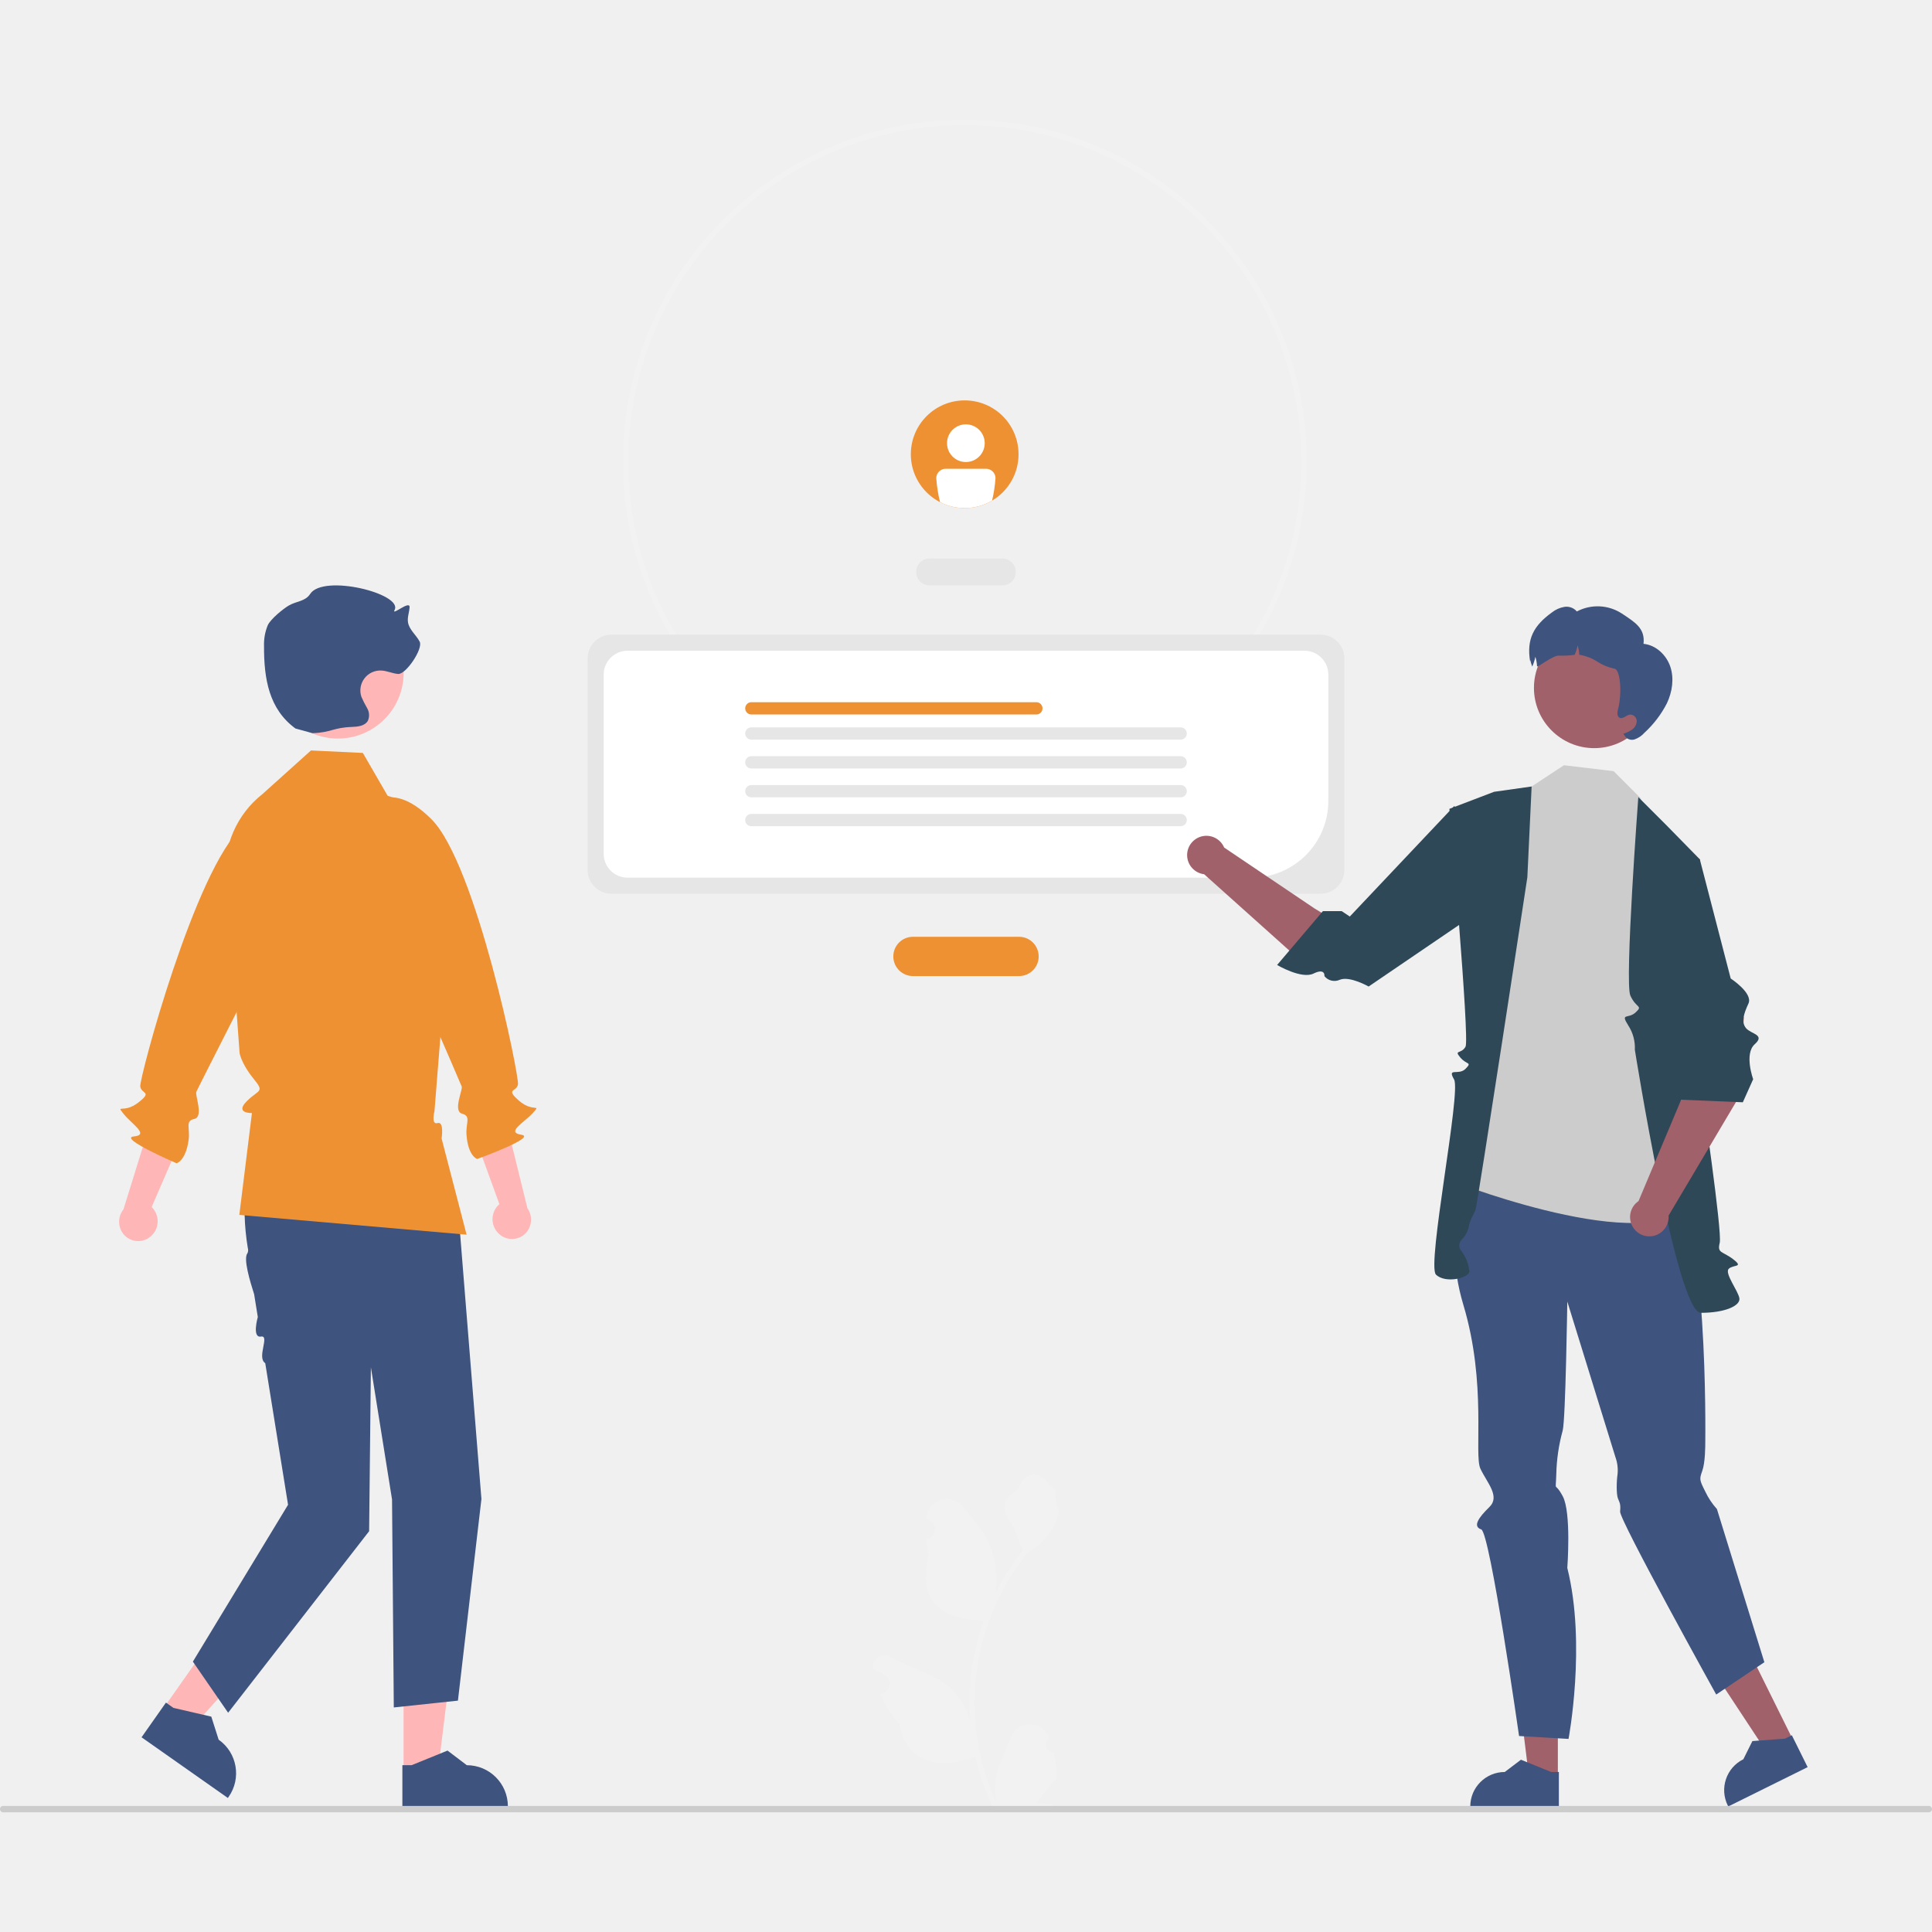
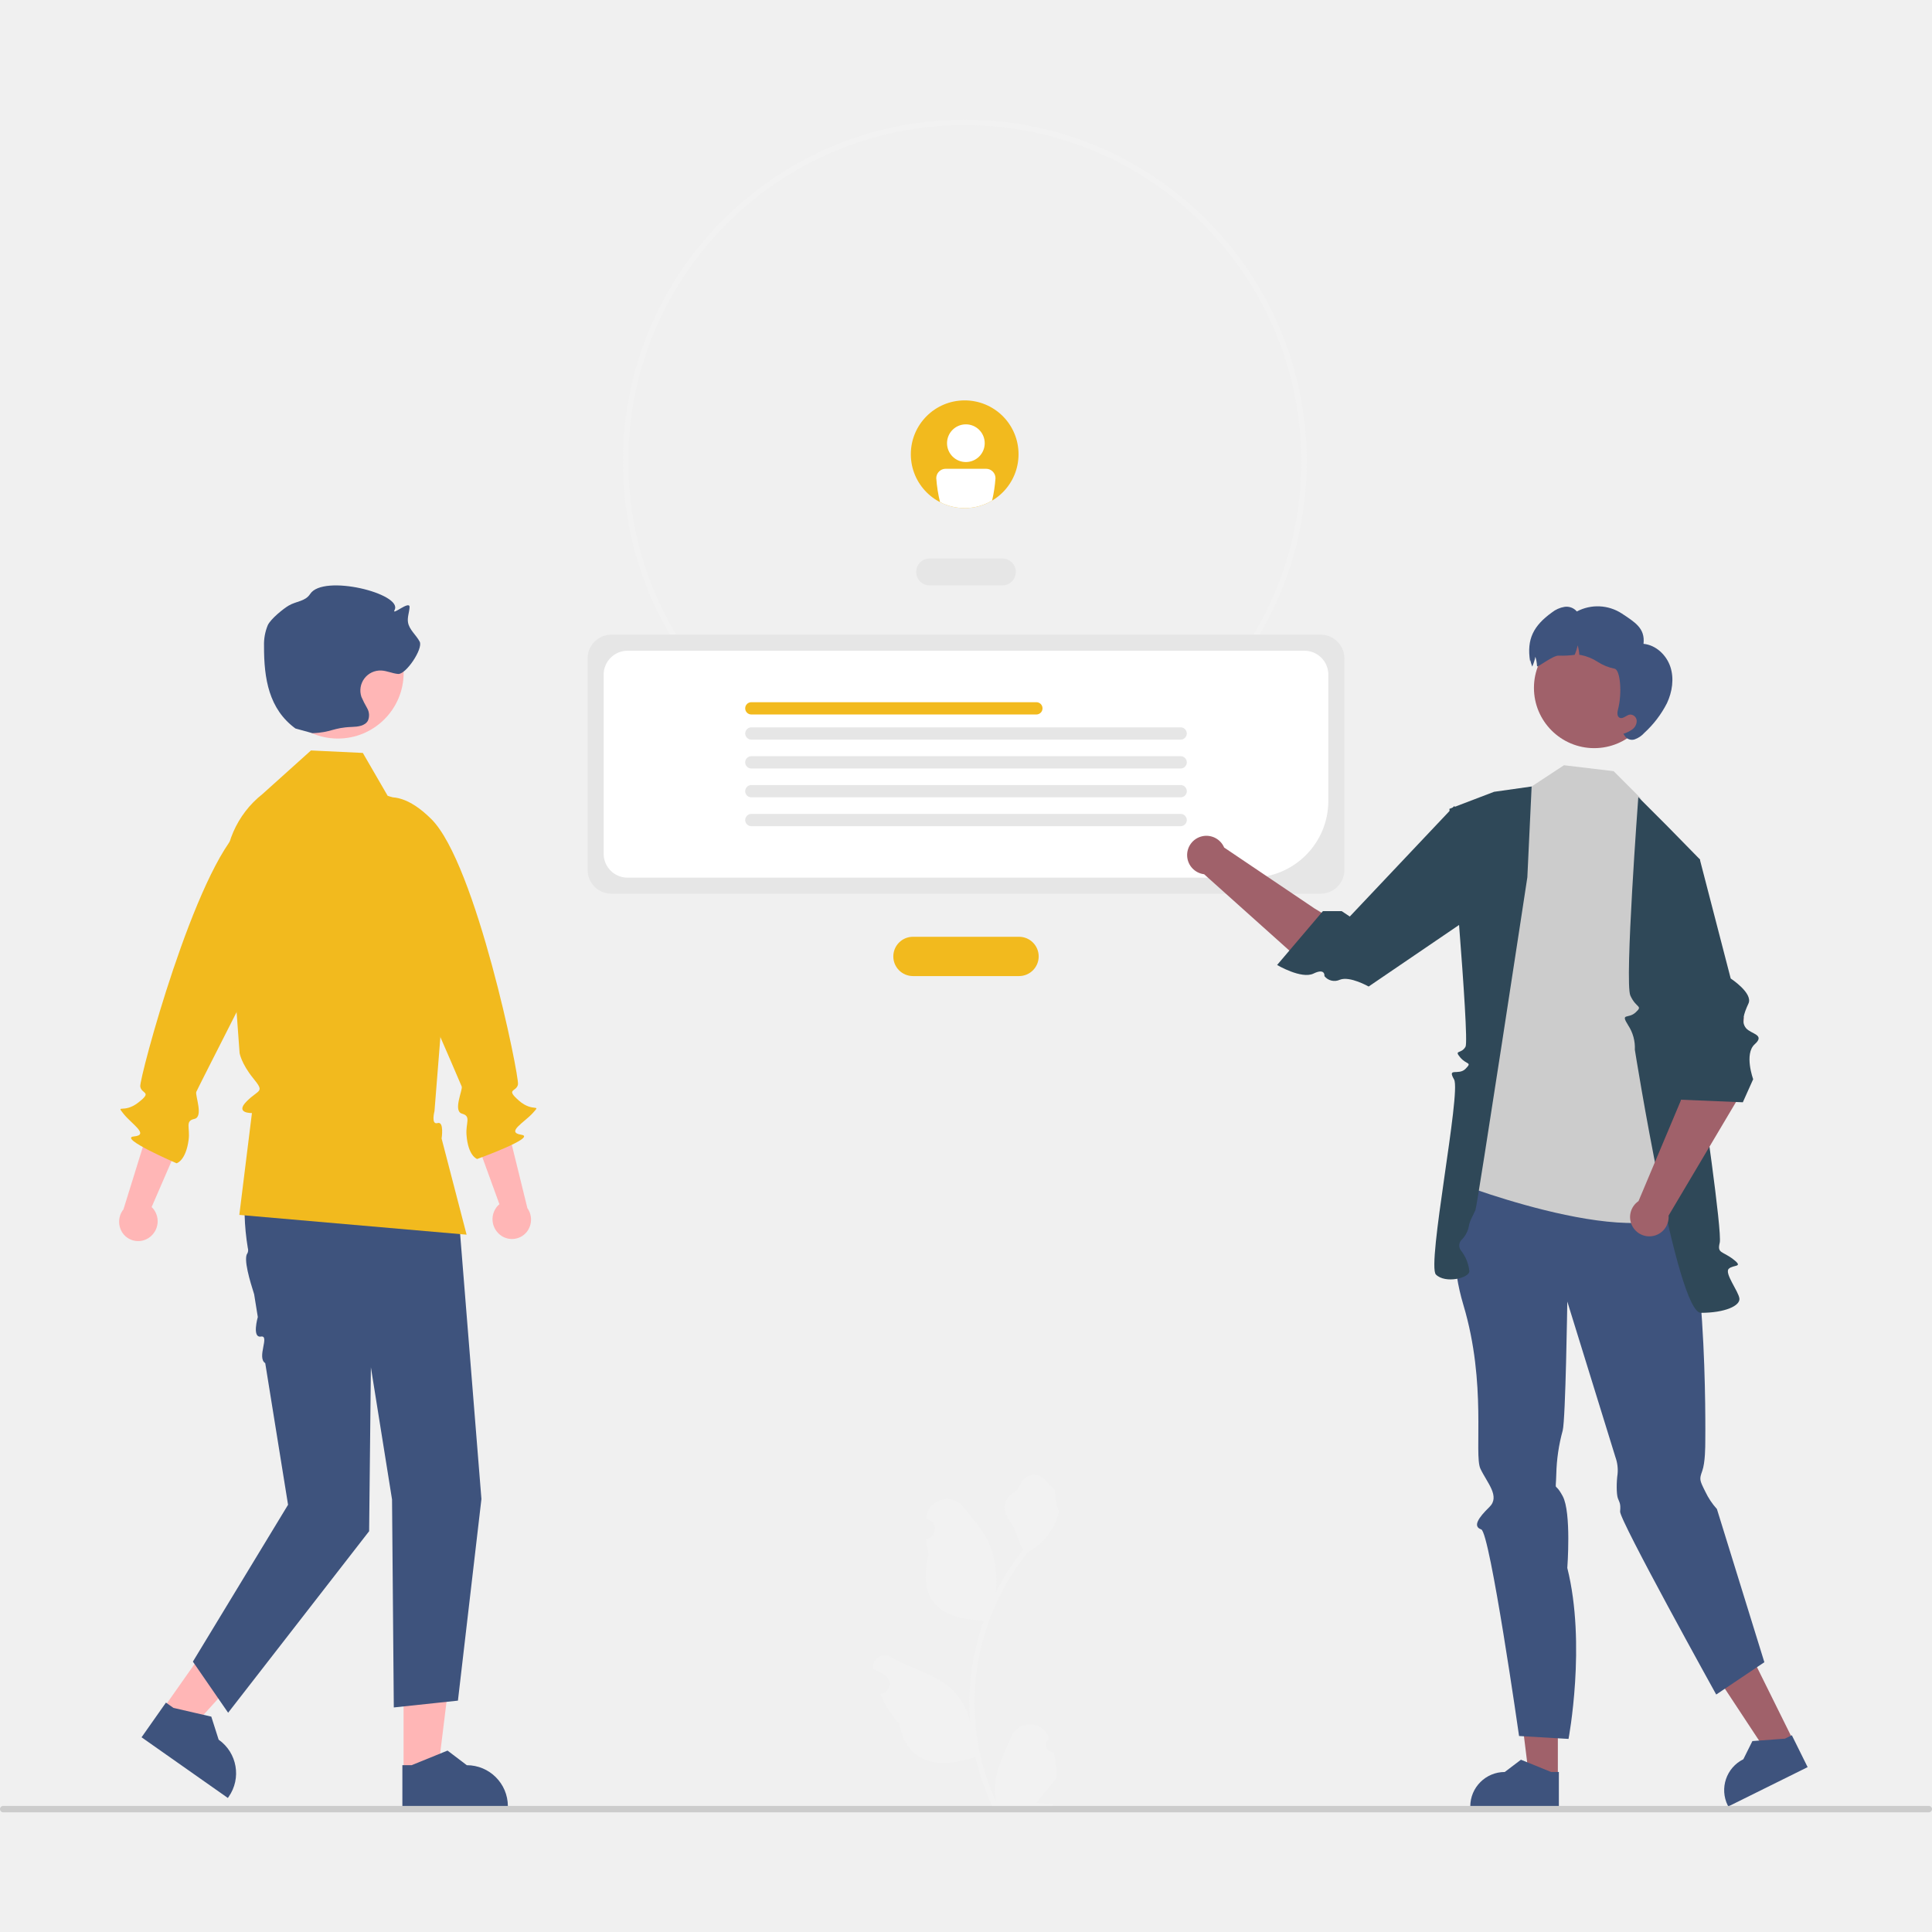
<svg xmlns="http://www.w3.org/2000/svg" width="288" height="288">
  <svg width="288" height="288" data-name="Layer 1" viewBox="0 0 717.67 628.751">
    <path fill="#f2f2f2" d="M619.555 700.629a2.807 2.807 0 01-2.035-4.866l.192-.765q-.038-.092-.076-.184a7.539 7.539 0 00-13.907.052c-2.275 5.478-5.17 10.966-5.883 16.758a22.303 22.303 0 00.392 7.671 89.42 89.42 0 01-8.134-37.139 86.307 86.307 0 01.535-9.628q.444-3.931 1.231-7.807a90.456 90.456 0 0117.938-38.337 24.073 24.073 0 0010.012-10.387 18.363 18.363 0 001.67-5.018c-.487.064-1.838-7.359-1.47-7.815-.679-1.031-1.895-1.543-2.637-2.549-3.689-5.002-8.773-4.129-11.426 2.669-5.669 2.861-5.724 7.606-2.245 12.169 2.213 2.903 2.517 6.832 4.459 9.94-.2.256-.408.503-.607.759a91.039 91.039 0 00-9.502 15.054 37.846 37.846 0 00-2.259-17.579c-2.163-5.217-6.216-9.611-9.786-14.122-4.288-5.418-13.08-3.053-13.836 3.814q-.011.1-.021.199.795.449 1.557.952a3.808 3.808 0 01-1.535 6.93l-.078.012a37.891 37.891 0 00.999 5.665c-4.579 17.71 5.307 24.16 19.424 24.45.312.16.615.32.927.471A92.924 92.924 0 00588.45 675.54a88.135 88.135 0 00.064 14.231l-.024-.168a23.289 23.289 0 00-7.95-13.448c-6.118-5.026-14.762-6.877-21.363-10.916a4.371 4.371 0 00-6.694 4.252q.013.088.027.176a25.579 25.579 0 012.868 1.382q.795.449 1.557.952a3.808 3.808 0 01-1.535 6.93l-.078.012c-.056.008-.104.016-.16.024a37.923 37.923 0 006.975 10.923c2.863 15.46 15.162 16.927 28.318 12.425h.008a92.897 92.897 0 006.24 18.218h22.293c.08-.248.152-.503.224-.751a25.329 25.329 0 01-6.169-.367c1.654-2.03 3.308-4.075 4.962-6.105a1.383 1.383 0 00.104-.12c.839-1.039 1.686-2.069 2.525-3.108l0-.001a37.101 37.101 0 00-1.087-9.451zM586.526 348.136a127 127 0 11127-127A127.144 127.144 0 01586.526 348.136zm0-252a125 125 0 10125 125A125.141 125.141 0 00586.526 96.136z" class="colorf2f2f2 svgShape" transform="translate(-228.126 -94.136)" />
    <path fill="#e6e6e6" d="M600.461,267.136h-27a5,5,0,0,1,0-10h27a5,5,0,0,1,0,10Z" class="colore6e6e6 svgShape" transform="translate(-228.126 -94.136)" />
-     <path fill="#ee9132" d="M606.663,412.253h-39.405a7.297,7.297,0,1,1,0-14.595h39.405a7.297,7.297,0,1,1,0,14.595Z" class="color6c63ff svgShape" transform="translate(-228.126 -94.136)" />
+     <path fill="#f2ba1e" d="M606.663,412.253h-39.405a7.297,7.297,0,1,1,0-14.595h39.405a7.297,7.297,0,1,1,0,14.595Z" class="color6c63ff svgShape" transform="translate(-228.126 -94.136)" />
    <path fill="#e6e6e6" d="M718.673,381.666H455.248a8.863,8.863,0,0,1-8.853-8.853V294.279a8.863,8.863,0,0,1,8.853-8.853H718.673a8.863,8.863,0,0,1,8.853,8.853v78.534A8.863,8.863,0,0,1,718.673,381.666Z" class="colore6e6e6 svgShape" transform="translate(-228.126 -94.136)" />
    <path fill="#fff" d="M693.078,375.695H461.221a8.863,8.863,0,0,1-8.853-8.853V300.255a8.863,8.863,0,0,1,8.853-8.853H712.701a8.863,8.863,0,0,1,8.853,8.853v46.963A28.509,28.509,0,0,1,693.078,375.695Z" class="colorfff svgShape" transform="translate(-228.126 -94.136)" />
-     <path fill="#ee9132" d="M613.101,315.083H507.224a2.283,2.283,0,1,1,0-4.566H613.101a2.283,2.283,0,0,1,0,4.566Z" class="color6c63ff svgShape" transform="translate(-228.126 -94.136)" />
+     <path fill="#f2ba1e" d="M613.101,315.083H507.224a2.283,2.283,0,1,1,0-4.566H613.101a2.283,2.283,0,0,1,0,4.566Z" class="color6c63ff svgShape" transform="translate(-228.126 -94.136)" />
    <path fill="#e6e6e6" d="M666.698 324.422H507.224a2.283 2.283 0 110-4.566H666.698a2.283 2.283 0 010 4.566zM666.698 335.141H507.224a2.283 2.283 0 110-4.566H666.698a2.283 2.283 0 010 4.566zM666.698 345.861H507.224a2.283 2.283 0 110-4.566H666.698a2.283 2.283 0 010 4.566zM666.698 356.58H507.224a2.283 2.283 0 110-4.566H666.698a2.283 2.283 0 010 4.566z" class="colore6e6e6 svgShape" transform="translate(-228.126 -94.136)" />
    <polygon fill="#a0616a" points="578.689 615.836 567.988 615.835 562.897 574.558 578.692 574.559 578.689 615.836" class="colora0616a svgShape" />
    <path fill="#3e537d" d="M807.192,721.136l-32.909-.001v-.416a12.81,12.81,0,0,1,12.809-12.809h.001l6.011-4.56,11.215,4.561,2.873 0Z" class="color2f2e41 svgShape" transform="translate(-228.126 -94.136)" />
    <polygon fill="#a0616a" points="666.179 602.133 656.59 606.883 633.703 572.157 647.856 565.146 666.179 602.133" class="colora0616a svgShape" />
    <path fill="#3e537d" d="M899.599 706.106l-29.488 14.609-.185-.373a12.81 12.81 0 015.791-17.164l.001-0 3.362-6.755 12.075-.892 2.574-1.275zM775.112 488.1s-12.181 16.982-3.389 46.32 3.857 55.568 6.325 60.828 7.436 10.254 3.331 14.242-6.267 7.23-3.025 8.311 14.051 76.74 14.051 76.74l18.374 1.081s6.656-35.146-.455-63.509c0 0 1.561-20.59-1.694-26.638s-2.617-.593-2.396-8.184a66.656 66.656 0 012.383-16.238c1.081-4.323 1.707-47.898 1.707-47.898l17.887 57.824a14.399 14.399 0 01.789 6.226c-.443 2.979-.446 7.43.096 8.987s1.146 1.885.844 4.964 35.698 67.979 35.698 67.979l17.887-12-17.623-56.9a26.753 26.753 0 01-4.323-6.485c-2.162-4.323-2.246-4.562-1.123-7.685S861.58 586.857 861.58 585.036s1.123-84.503-12.949-96.664S775.112 488.1 775.112 488.1z" class="color2f2e41 svgShape" transform="translate(-228.126 -94.136)" />
    <path fill="#ccc" d="M841.188,356.559l-3.662-10.423-10-10L809.081,333.934l-12.008,7.895-11.121,10.964L769.526,489.136s77.583,29.912,87.748,4.809Z" class="colorccc svgShape" transform="translate(-228.126 -94.136)" />
    <path fill="#2f4858" d="M847.477 356.559l-10.776-10.776s-5.148 68.872-2.955 73.716 4.776 3.608 1.984 6.226-5.791.02-2.791 4.819a15.191 15.191 0 012.477 9.09s15.523 97.71 24.523 97.71 14.635-2.635 14.317-5.317-5.626-9.362-3.972-11.023 5.733-.406 1.694-3.533-6.039-2.127-5.039-6.127-6.645-55.854-6.645-55.854l-.746-86.614zM797.073 341.829l-13.956 1.975-16.591 6.333s7.578 85.482 5.995 88.344-4.393 1.075-1.988 3.969 4.57 1.61 1.988 4.252-6.929-.705-4.255 3.969-10.209 69.015-6.74 72.467 12.406 1.304 12.409-1.245a14.759 14.759 0 00-2.996-7.549 3.042 3.042 0 010-4 9.778 9.778 0 002.793-5.046c.207-1.954 1.735-4.356 2.471-6.155s19.279-123.591 19.279-123.591z" class="color3f3d56 svgShape" transform="translate(-228.126 -94.136)" />
    <path fill="#a0616a" d="M737.526,409.136l6.294-3.286C735.962,398.762,716.463,387.164,716.463,387.164l-33.606-22.656a7.163,7.163,0,1,0-7.441,9.913l37.661,33.741Z" class="colora0616a svgShape" transform="translate(-228.126 -94.136)" />
    <path fill="#2f4858" d="M783.526,384.136l.068-27.634-15.351-7.342L729.526,390.136l-3-2h-7l-17,20s9.054,5.366,13.527,3.183,4.053.954,4.053.954a4.743,4.743,0,0,0,5.719,1.346c3.701-1.482,10.701,2.518,10.701,2.518Z" class="color3f3d56 svgShape" transform="translate(-228.126 -94.136)" />
    <circle cx="592.194" cy="211.063" r="22.386" fill="#a0616a" class="colora0616a svgShape" />
    <path fill="#3e537d" d="M847.344,310.883a38.93,38.93,0,0,1-8.375,10.997,8.683,8.683,0,0,1-3.643,2.457,3.174,3.174,0,0,1-3.775-1.507l-.415-.567a11.553,11.553,0,0,0,3.351-1.657,3.934,3.934,0,0,0,1.621-3.214,2.423,2.423,0,0,0-2.468-2.281c-1.398.166-2.648,1.799-3.901,1.17-1.012-.515-.867-1.988-.577-3.1,1.558-5.805.906-14.803-1.336-15.117a18.133,18.133,0,0,1-6.262-2.563,17.569,17.569,0,0,0-6.282-2.526c-.161-.021-.325-.033-.498-.047a14.872,14.872,0,0,0-.621-3.529,17.401,17.401,0,0,1-1.108,3.525,34.518,34.518,0,0,1-5.851.296c-2.084-.242-8.073,4.614-8.118,3.946a14.871,14.871,0,0,0-.621-3.529,17.401,17.401,0,0,1-1.108,3.525c-.022.046-.033.085-.055.132-.637-1.552-.819-3.289-.803-1.992-1.337-8.249,1.315-13.216,8.085-18.108a10.219,10.219,0,0,1,4.662-2.087,5.023,5.023,0,0,1,4.62,1.707,16.489,16.489,0,0,1,16.707.757c4.87,3.263,8.712,5.433,8.064,11.267,4.616.445,8.515,4.152,9.973,8.545C850.054,301.784,849.303,306.694,847.344,310.883Z" class="color2f2e41 svgShape" transform="translate(-228.126 -94.136)" />
    <path fill="#a0616a" d="M875.919,427.532l-16.061-2.3c-5.432,9.083-7.362,33.258-7.362,33.258L836.778,495.848a7.163,7.163,0,1,0,11.167,5.38l25.807-43.484Z" class="colora0616a svgShape" transform="translate(-228.126 -94.136)" />
    <path fill="#2f4858" d="M838.939,371.841l6.805-9.373,13.8,6.413,11.477,44.273s8.381,5.454,6.593,9.302-2.739,6.952-.89,9.157,7.231,2.367,3.221,5.962-.577,12.987-.577,12.987l-3.843,8.576-24-1Z" class="color3f3d56 svgShape" transform="translate(-228.126 -94.136)" />
    <path fill="#ffb6b6" d="M283.864,509.151a7.392,7.392,0,0,0,1.375-10.218,7.091,7.091,0,0,0-.787-.869l10.248-23.664-10.178-9.425-10.534,33.935a7.371,7.371,0,0,0-.16,8.998,7.054,7.054,0,0,0,9.883,1.362Q283.788,509.212,283.864,509.151Z" class="colorffb6b6 svgShape" transform="translate(-228.126 -94.136)" />
-     <path fill="#ee9132" d="M343.401,355.636s-7.586-14.421-25.184,1.153S279.824,450.318,280.228,453.249s4.705,1.772-.735,5.991-8.449.428-5.44,4.22,9.735,7.808,3.779,8.371,15.879,9.958,15.879,9.958,3.434-.825,4.488-8.749c.592-4.451-1.414-6.978,2.117-7.72s.221-8.791.729-10.057,28.695-56.581,28.695-56.581Z" class="color6c63ff svgShape" transform="translate(-228.126 -94.136)" />
+     <path fill="#f2ba1e" d="M343.401,355.636s-7.586-14.421-25.184,1.153S279.824,450.318,280.228,453.249s4.705,1.772-.735,5.991-8.449.428-5.44,4.22,9.735,7.808,3.779,8.371,15.879,9.958,15.879,9.958,3.434-.825,4.488-8.749c.592-4.451-1.414-6.978,2.117-7.72s.221-8.791.729-10.057,28.695-56.581,28.695-56.581Z" class="color6c63ff svgShape" transform="translate(-228.126 -94.136)" />
    <polygon fill="#ffb6b6" points="149.919 613.706 162.661 613.705 168.724 564.551 149.916 564.552 149.919 613.706" class="colorffb6b6 svgShape" />
    <path fill="#3e537d" d="M377.595,721.136l39.188-.001v-.496A15.254,15.254,0,0,0,401.53,705.386H401.529l-7.158-5.431-13.356,5.431-3.421 0Z" class="color2f2e41 svgShape" transform="translate(-228.126 -94.136)" />
    <polygon fill="#ffb6b6" points="60.597 590.265 71.021 597.594 104.255 560.873 88.868 550.055 60.597 590.265" class="colorffb6b6 svgShape" />
    <path fill="#3e537d" d="M280.709 695.018l32.057 22.54.285-.405a15.254 15.254 0 00-3.704-21.251l-.001-.001-2.732-8.56-14.049-3.239-2.798-1.968zM327.271 463.302l-1.059 2.262c-6.96 14.869-8.74 31.491-6.035 47.685a2.701 2.701 0 01-.108 1.921c-1.677 1.968.954 10.516 2.463 15.289l1.36 8.44s-2.255 7.839 1.17 7.263-1.675 7.785 1.592 9.88l8.474 52.603-35.354 58.268 13.094 18.986 52.376-67.434.655-60.887 7.856 49.102.655 77.254 23.821-2.532 8.728-74.899-8.325-103.582-13.094-44.911z" class="color2f2e41 svgShape" transform="translate(-228.126 -94.136)" />
-     <path fill="#ee9132" d="M343.637,328.446l19.271.918,9.215,15.92h0a28.491,28.491,0,0,1,18.223,16.6l6.001,14.825-6.826,85.718s-1.368,5.185,1.151,4.428,1.493,5.741,1.493,5.741l9.286,35.716-84.427-7.341,4.688-37.841s-6.518.21-1.935-4.373,6.812-3.123,2.409-8.541-5.057-9.346-5.057-9.346l-1.964-26.843-3.238-37.777a36.299,36.299,0,0,1,13.713-31.621l0,0Z" class="color6c63ff svgShape" transform="translate(-228.126 -94.136)" />
+     <path fill="#f2ba1e" d="M343.637,328.446l19.271.918,9.215,15.92h0a28.491,28.491,0,0,1,18.223,16.6l6.001,14.825-6.826,85.718s-1.368,5.185,1.151,4.428,1.493,5.741,1.493,5.741l9.286,35.716-84.427-7.341,4.688-37.841s-6.518.21-1.935-4.373,6.812-3.123,2.409-8.541-5.057-9.346-5.057-9.346l-1.964-26.843-3.238-37.777a36.299,36.299,0,0,1,13.713-31.621l0,0Z" class="color6c63ff svgShape" transform="translate(-228.126 -94.136)" />
    <circle cx="125.505" cy="205.45" r="24.439" fill="#ffb6b6" class="colorffb6b6 svgShape" />
    <path fill="#3e537d" d="M344.187,322.022c7.013-.23,7.65-2.083,14.663-2.313,2.233-.073,4.868-.379,5.948-2.335a5.154,5.154,0,0,0-.262-4.588,41.901,41.901,0,0,1-2.16-4.25,7.423,7.423,0,0,1,7.355-9.786c2.134.092,4.139,1.096,6.267,1.279,2.919.252,9.373-9.386,8.029-11.989-1.308-2.534-3.941-4.446-4.354-7.267-.271-1.845.491-3.679.595-5.541.154-2.761-6.845,3.465-5.563,1.014,3.144-6.011-26.487-13.464-31.366-5.934-1.823,2.814-5.073,2.622-7.969,4.312-1.898,1.108-6.691,4.929-7.781,7.311a18.545,18.545,0,0,0-1.388,7.673c-.044,12.218,1.818,23.457,11.673,30.679" class="color2f2e41 svgShape" transform="translate(-228.126 -94.136)" />
    <path fill="#ffb6b6" d="M413.568,508.101a7.392,7.392,0,0,1-.763-10.282,7.092,7.092,0,0,1,.838-.82l-8.817-24.234,10.723-8.801,8.489,34.503a7.371,7.371,0,0,1-.378,8.991,7.054,7.054,0,0,1-9.947.769Q413.64,508.166,413.568,508.101Z" class="colorffb6b6 svgShape" transform="translate(-228.126 -94.136)" />
-     <path fill="#ee9132" d="M363.301 351.306s8.433-13.943 25.07 2.654 32.742 95.654 32.163 98.556-4.802 1.487.376 6.024 8.408.932 5.179 4.537-10.184 7.213-4.272 8.131-16.445 8.992-16.445 8.992-3.379-1.028-3.958-9.001c-.325-4.478 1.828-6.881-1.652-7.833s.304-8.788-.128-10.083-25.267-58.193-25.267-58.193zM606.476 218.407a20.005 20.005 0 11-20.01-20A19.983 19.983 0 01606.476 218.407z" class="color6c63ff svgShape" transform="translate(-228.126 -94.136)" />
+     <path fill="#f2ba1e" d="M363.301 351.306s8.433-13.943 25.07 2.654 32.742 95.654 32.163 98.556-4.802 1.487.376 6.024 8.408.932 5.179 4.537-10.184 7.213-4.272 8.131-16.445 8.992-16.445 8.992-3.379-1.028-3.958-9.001c-.325-4.478 1.828-6.881-1.652-7.833s.304-8.788-.128-10.083-25.267-58.193-25.267-58.193zM606.476 218.407a20.005 20.005 0 11-20.01-20A19.983 19.983 0 01606.476 218.407z" class="color6c63ff svgShape" transform="translate(-228.126 -94.136)" />
    <circle cx="358.787" cy="120.17" r="7" fill="#fff" class="colorfff svgShape" />
    <path fill="#fff" d="M594.416,223.807h-15a3.504,3.504,0,0,0-3.5,3.5,52.96,52.96,0,0,0,1.4,8.89,19.986,19.986,0,0,0,19.34-.57,52.457,52.457,0,0,0,1.26-8.32A3.504,3.504,0,0,0,594.416,223.807Z" class="colorfff svgShape" transform="translate(-228.126 -94.136)" />
    <path fill="#ccc" d="M228.126,721.697a1.186,1.186,0,0,0,1.19,1.19h715.29a1.19,1.19,0,0,0,0-2.38h-715.29A1.187,1.187,0,0,0,228.126,721.697Z" class="colorccc svgShape" transform="translate(-228.126 -94.136)" />
  </svg>
</svg>
